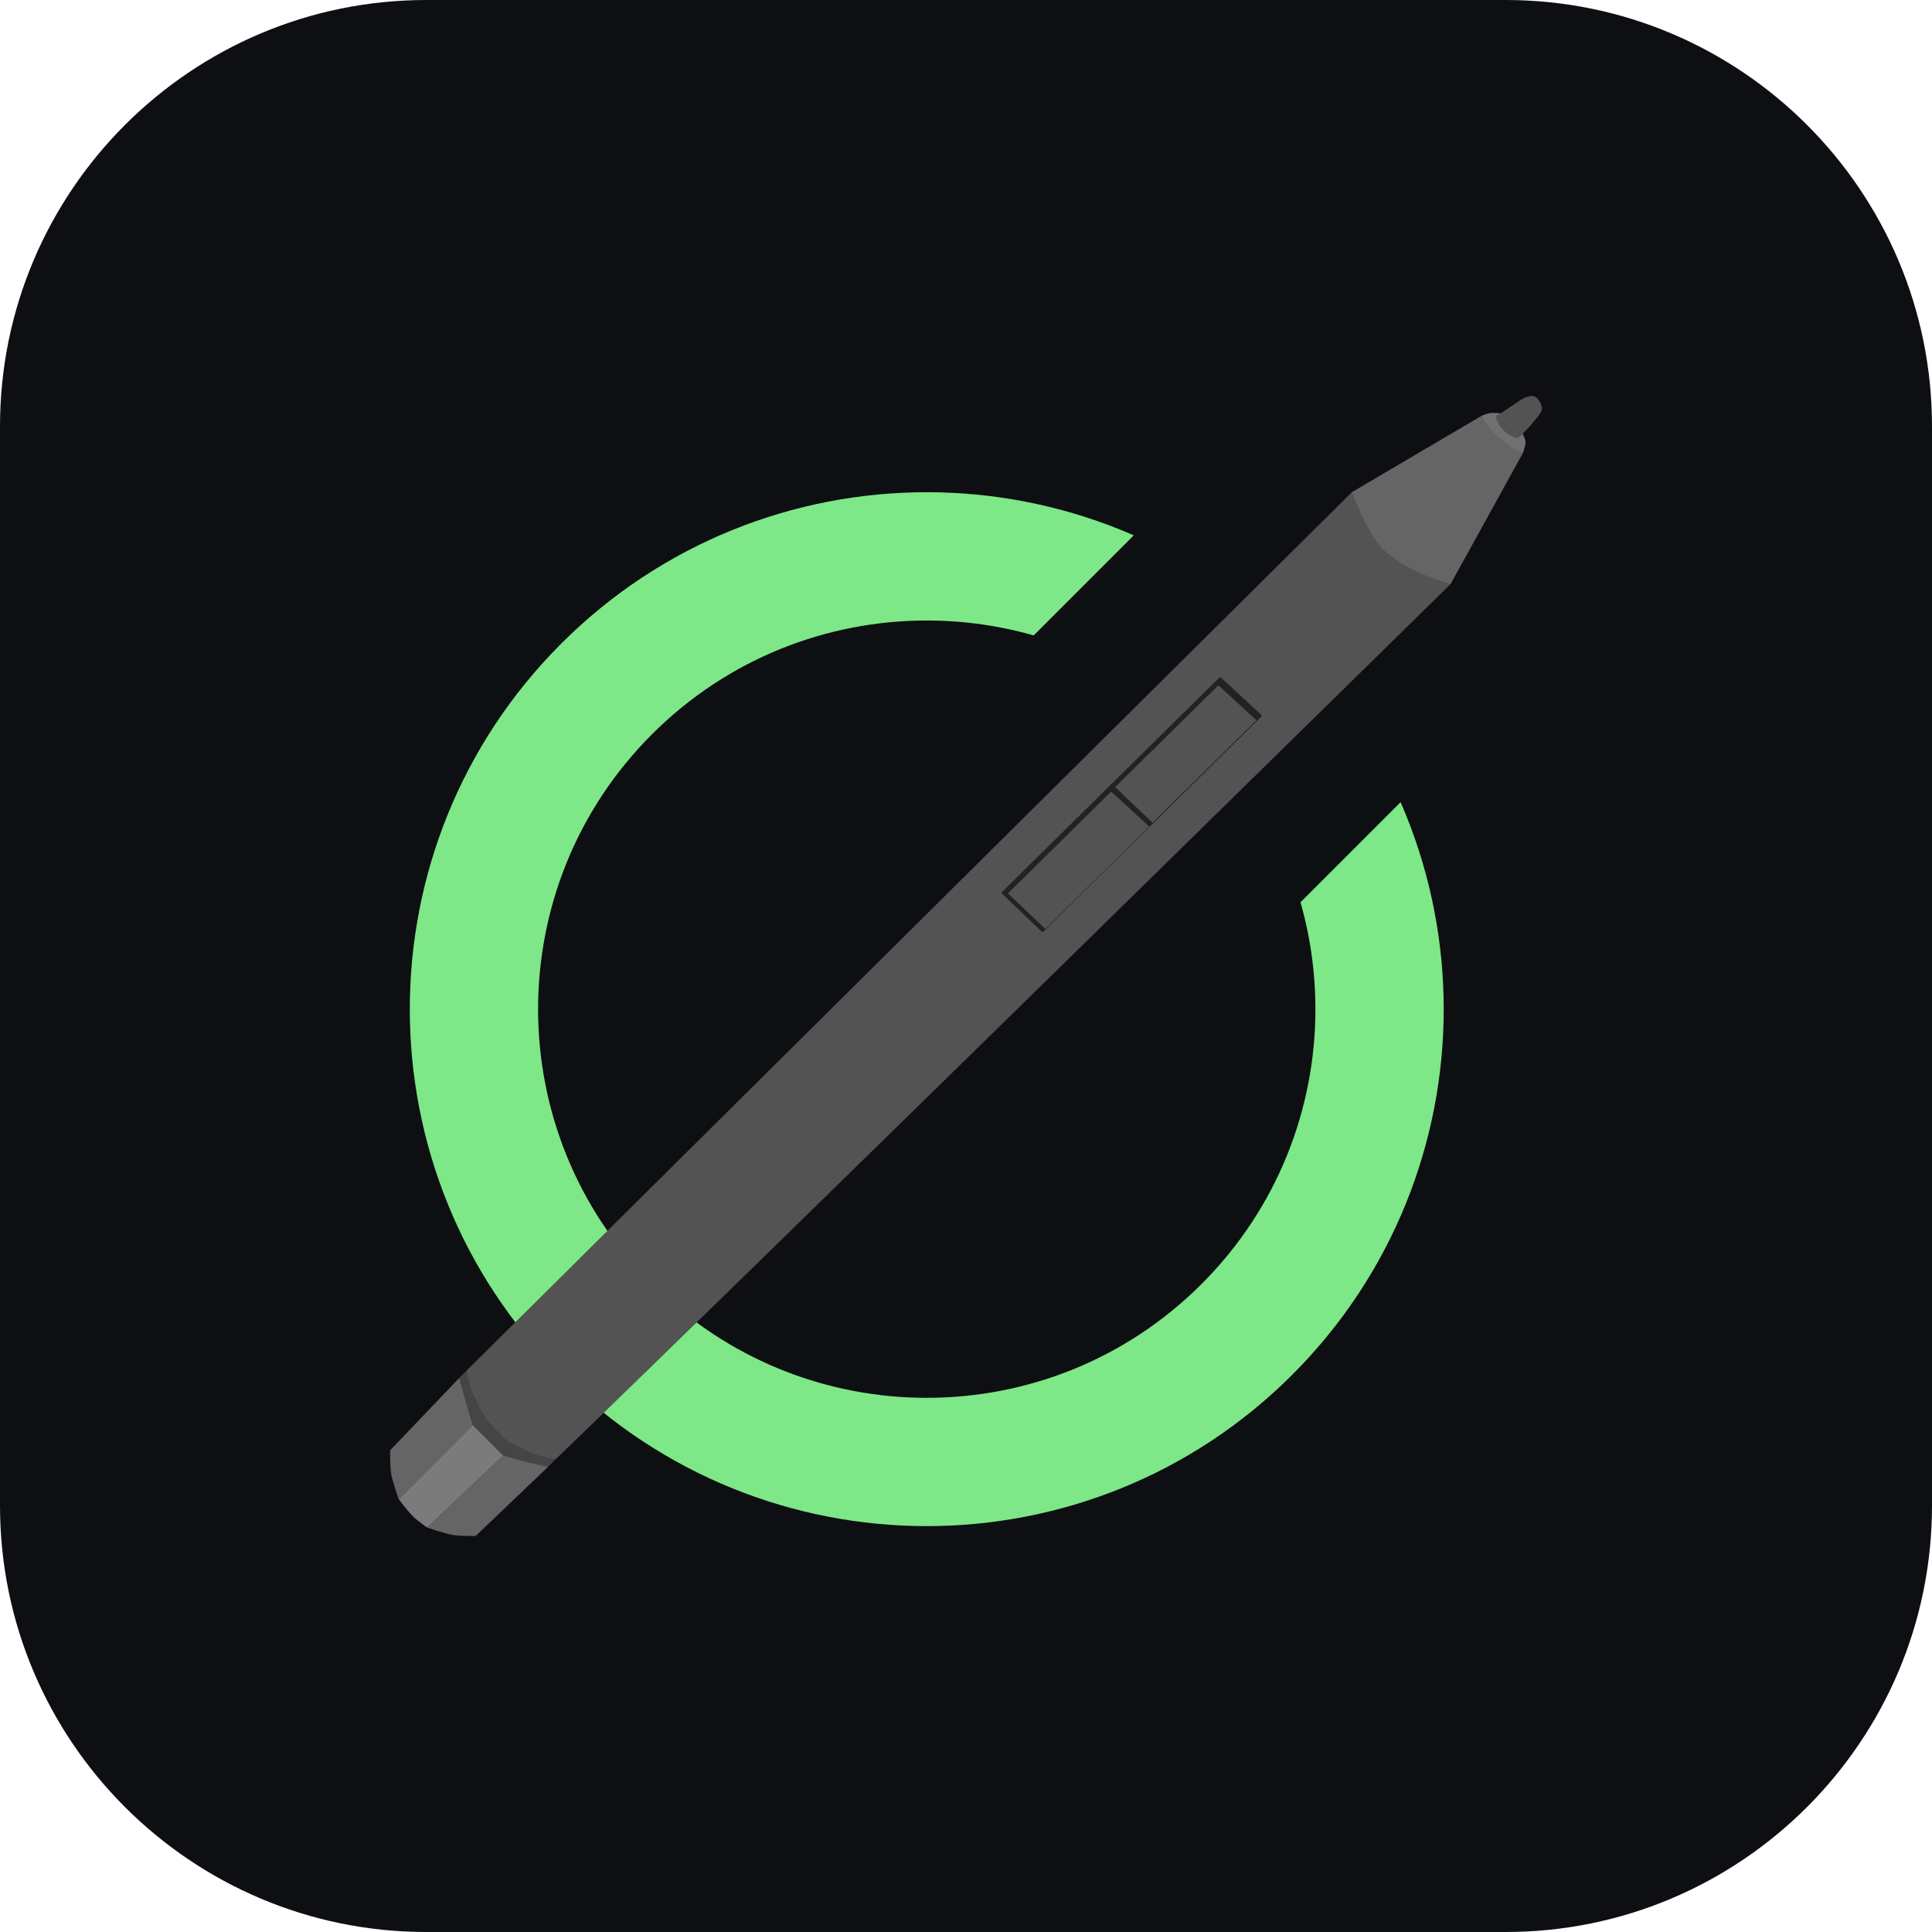
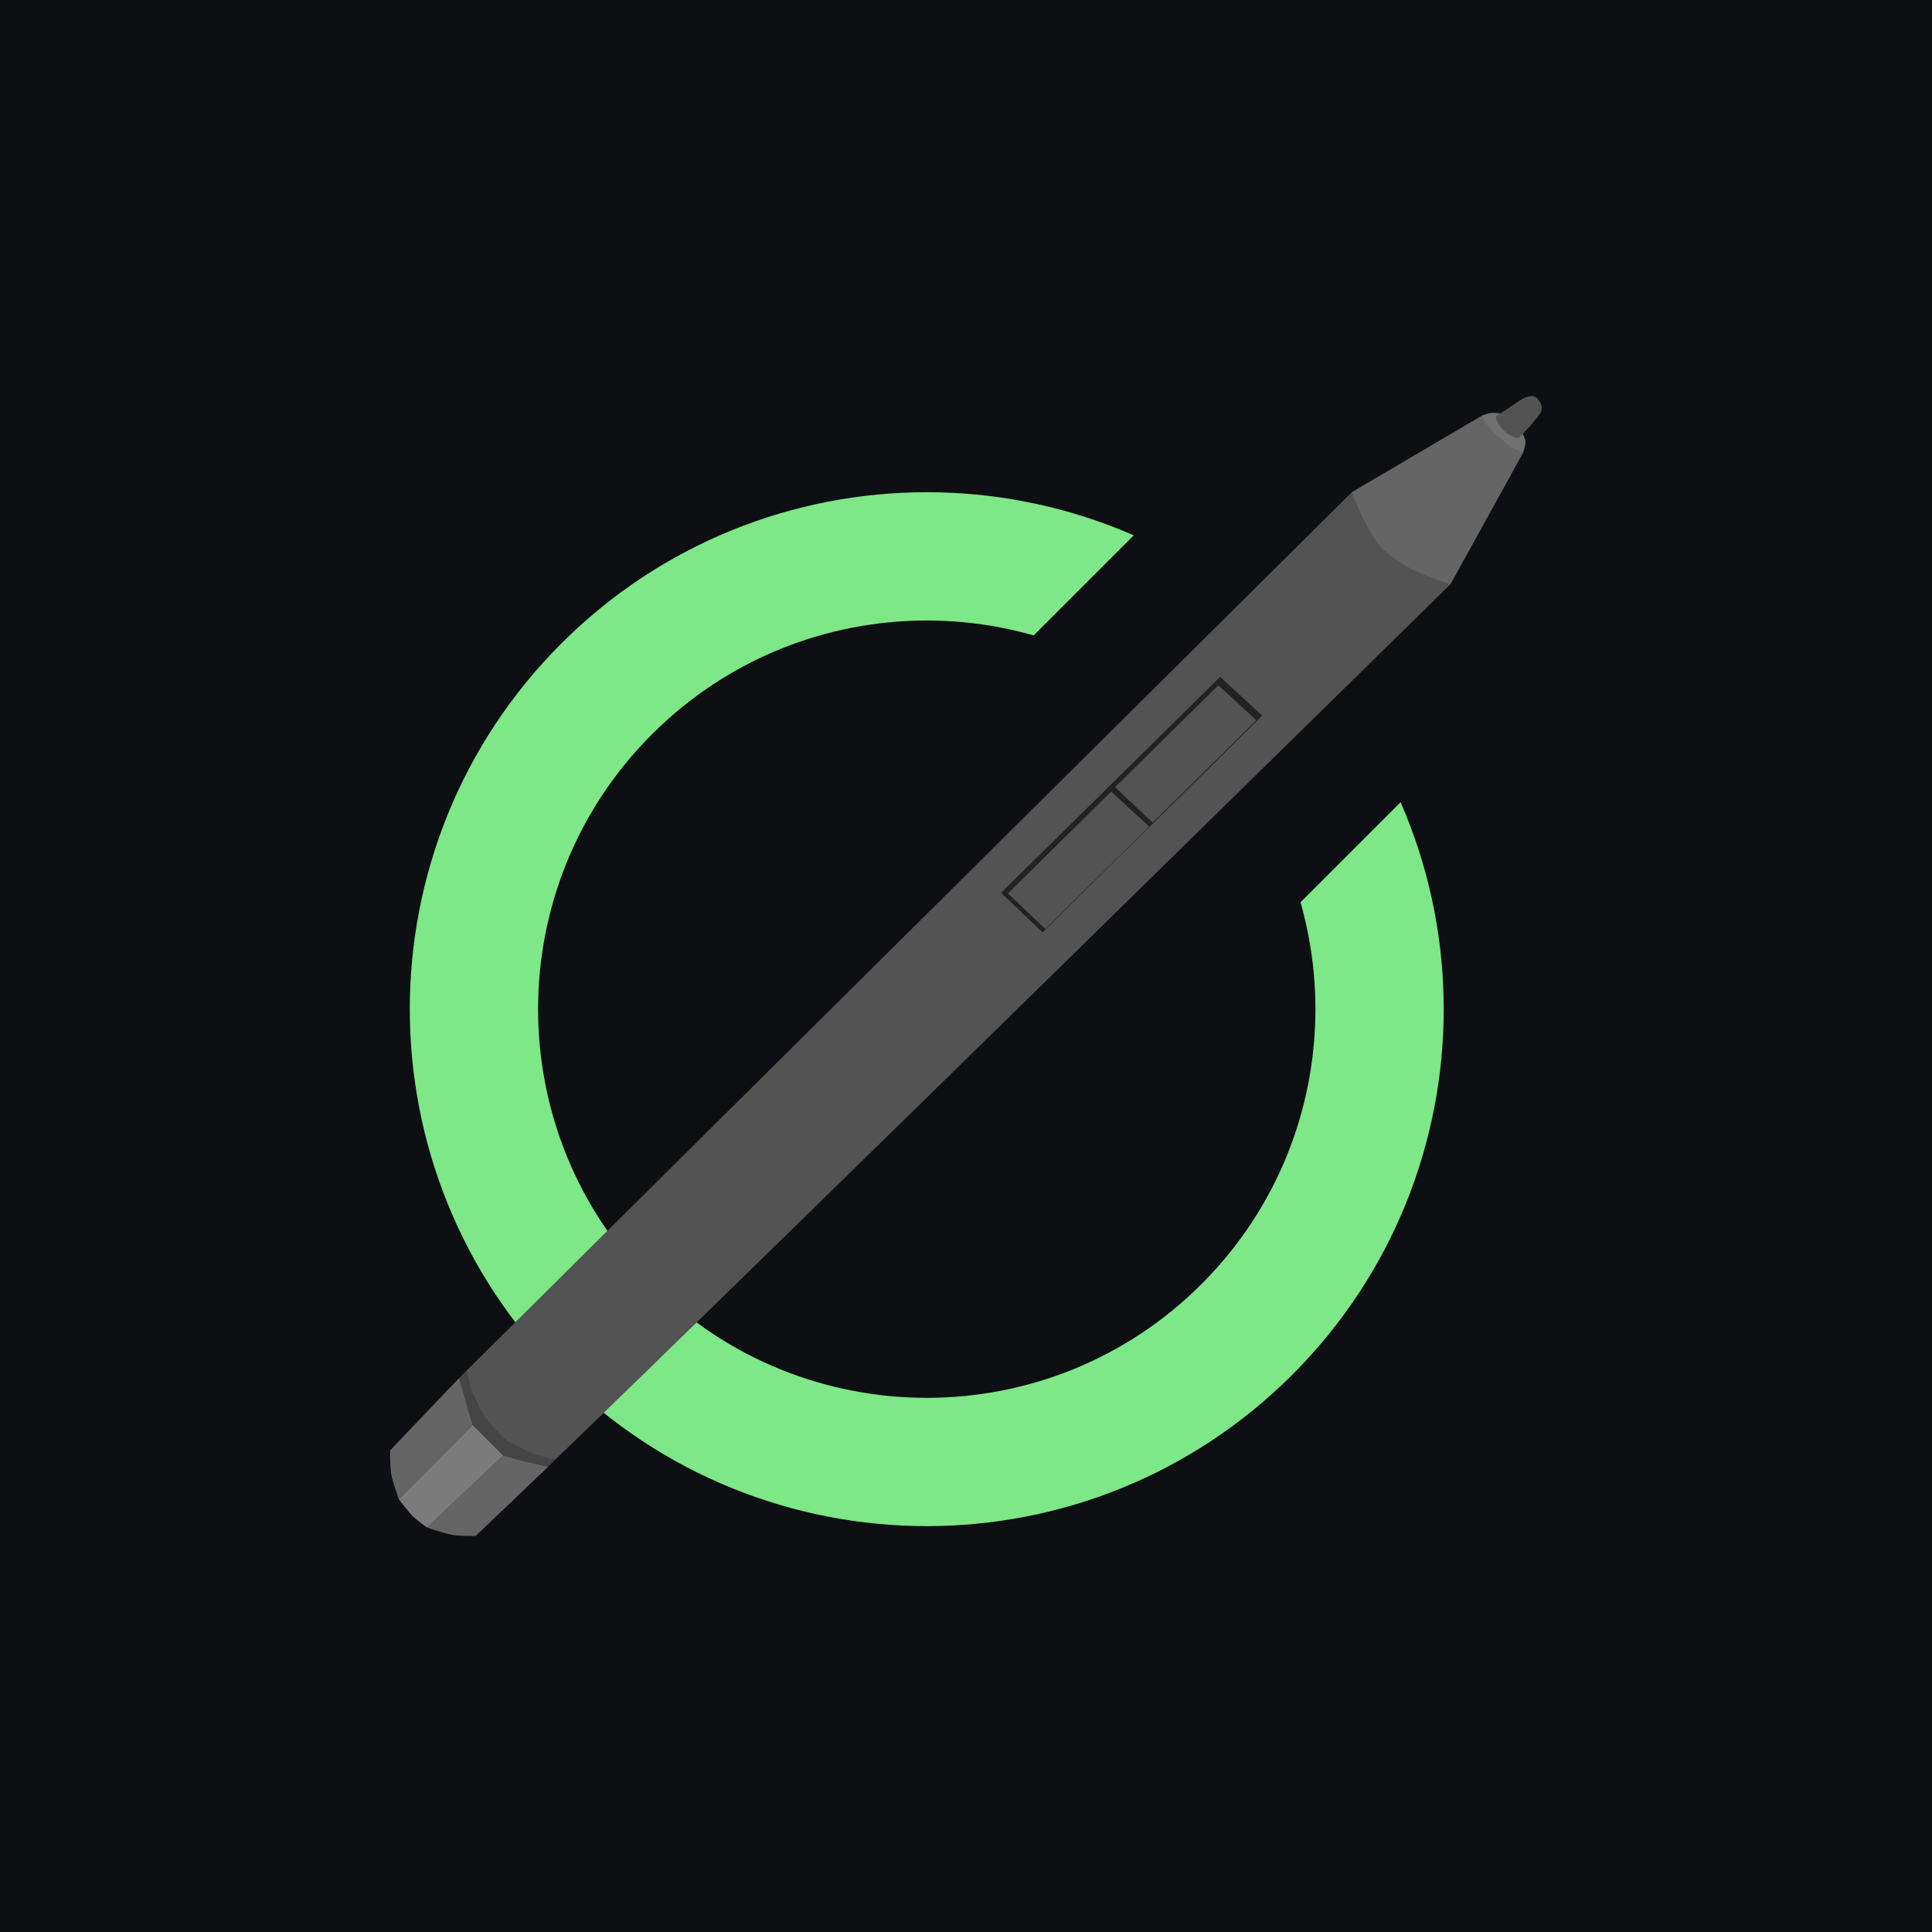
<svg xmlns="http://www.w3.org/2000/svg" width="100%" height="100%" viewBox="0 0 512 512" version="1.1" xml:space="preserve" style="fill-rule:evenodd;clip-rule:evenodd;">
-   <path d="M512,113L512,399C512,461.366 461.366,512 399,512L113,512C50.634,512 0,461.366 0,399L0,113C0,50.634 50.634,0 113,0L399,0C461.366,0 512,50.634 512,113Z" style="fill:rgb(13,15,18);" />
+   <rect x="0" y="0" width="512" height="512" style="fill:rgb(13,15,18);" />
  <g id="icon" transform="matrix(0.707107,0.707107,-0.707107,0.707107,245.6,-94.5988)">
    <circle cx="256" cy="256" r="120" style="fill:none;stroke:#7ee787;stroke-width:34px;" />
    <g transform="matrix(-9.38587e-17,-1,1,-9.38587e-17,77.1,491.509)">
      <rect x="312.9" y="128.9" width="70" height="100" style="fill:rgb(13,15,18);" />
    </g>
    <g id="Pen" transform="matrix(1,0,0,1,-5.65156,-5.256)">
      <g id="Bottom" transform="matrix(0.713452,-0.785704,0.785704,0.713452,-135.945,188.25)">
        <path d="M100.992,433.175L89.954,429.807L70.044,446.865C70.044,446.865 74.312,448.581 76.184,449.007C77.95,449.408 82.079,449.566 82.079,449.566L100.992,433.175Z" style="fill:rgb(101,101,101);" />
        <g transform="matrix(0.0961669,-0.995365,-0.995365,-0.0961669,501.351,552.123)">
          <path d="M100.992,433.175L89.446,429.248L70.015,446.832C70.015,446.832 74.312,448.581 76.184,449.007C77.95,449.408 82.079,449.566 82.079,449.566L100.992,433.175Z" style="fill:rgb(101,101,101);" />
        </g>
        <path d="M82.695,421.813L89.954,429.807L70.057,446.873C70.057,446.873 67.651,445.002 66.628,443.873C65.498,442.625 63.322,439.461 63.322,439.461L82.695,421.813Z" style="fill:rgb(123,123,123);" />
      </g>
      <g transform="matrix(0.694571,-0.719424,0.719424,0.694571,-108.524,250.834)">
        <path d="M390.405,163.345L364.681,138.523L125.951,367.226C125.951,367.226 125.853,370.569 127.288,373.09C128.847,375.828 129.746,378.769 130.553,380.034C131.212,381.068 132.134,382.189 133.059,383.015C134.068,383.916 135.259,385.217 136.452,386.145C137.598,387.035 140.164,388.382 141.755,389.233C142.74,389.759 144.529,390.262 145.33,390.488C146.025,390.685 146.892,390.936 147.399,390.968C147.839,390.996 148.873,391.38 149.207,391.069C198.82,345.011 390.405,163.345 390.405,163.345Z" style="fill:rgb(83,83,83);" />
      </g>
      <g transform="matrix(0.713452,-0.785704,0.785704,0.713452,-134.241,188.25)">
        <path d="M88.874,428.618L81.615,420.624C81.615,420.624 80.483,416.52 80.121,414.637C79.778,412.85 78.815,408.753 78.815,408.753L80.793,406.957C80.793,406.957 80.915,407.892 80.97,408.354C81.031,408.868 81.593,411.648 81.846,412.414C82.17,413.395 82.784,414.811 83.308,415.93C83.818,417.022 84.355,418.104 84.986,419.131C85.624,420.167 86.809,421.532 87.619,422.464L90.062,425.155L88.874,428.618ZM88.874,428.618L90.062,425.155C90.062,425.155 92.779,426.576 93.2,426.824C94.264,427.453 95.614,428.201 96.56,428.618C97.298,428.943 100.011,429.769 100.517,429.88C100.971,429.979 101.89,430.191 101.89,430.191L99.912,431.986C99.912,431.986 96.35,431.1 94.605,430.587C92.765,430.046 88.874,428.618 88.874,428.618Z" style="fill:rgb(69,69,69);" />
      </g>
      <g id="Tip" transform="matrix(0.683491,-0.729959,0.729959,0.683491,-105.85,269.332)">
        <path d="M374.169,129.513C374.169,129.513 378.316,141.708 382.463,145.43C384.684,147.423 387.14,149.254 390.027,150.754C394.667,153.164 399.517,154.718 399.517,154.718L419.881,120.541C419.881,120.541 418.668,120.068 417.241,119.132C416.238,118.474 414.763,117.437 413.897,116.522C412.838,115.404 411.985,114.355 411.09,113.18C409.987,111.732 409.317,110.351 409.317,110.351" style="fill:rgb(101,101,101);" />
        <path d="M414.718,110.031C414.341,109.882 412.35,109.683 411.634,109.741C410.88,109.801 409.317,110.351 409.317,110.351C409.317,110.351 409.538,111.162 410.154,112.155C410.951,113.441 412.328,115.064 413.245,115.963C414.071,116.772 415.505,118.123 416.884,119.046C418.429,120.081 419.881,120.545 419.881,120.545C419.881,120.545 420.607,118.604 420.607,117.756C420.607,116.876 419.881,115.365 419.881,115.365C419.881,115.365 418.818,113.298 417.626,112.155C416.749,111.313 415.387,110.293 414.718,110.031Z" style="fill:rgb(113,113,113);" />
        <path d="M412.999,110.761C412.958,111.195 413.262,112.023 413.592,112.63C413.984,113.352 414.654,114.317 415.351,114.92C416.021,115.5 417.062,116.181 417.665,116.398C418.075,116.546 418.603,116.616 418.972,116.398C419.341,116.181 419.63,115.823 420.016,115.459C420.47,115.029 421.183,114.277 421.697,113.822C422.18,113.396 422.568,112.821 422.966,112.367C423.338,111.942 423.763,111.552 424.086,111.097C424.41,110.644 424.848,110.223 425.045,109.759C425.189,109.422 425.208,109.164 425.246,108.873C425.294,108.498 425.122,108.101 425.045,107.866C424.909,107.449 424.728,107.194 424.565,106.939C424.405,106.687 424.286,106.535 424.086,106.276C423.909,106.045 423.639,105.913 423.46,105.781C423.289,105.655 423.076,105.631 422.903,105.62C422.69,105.606 422.544,105.592 422.111,105.654C421.369,105.759 420.93,105.897 420.368,106.182C419.249,106.75 416.61,108.521 415.504,109.187C414.925,109.535 414.171,109.95 413.733,110.175C413.445,110.322 413.029,110.45 412.999,110.761Z" style="fill:rgb(83,83,83);" />
      </g>
      <g id="Buttons" transform="matrix(0.71194,-0.70224,0.70224,0.71194,-110.889,230.478)">
        <g transform="matrix(1,0,0,1,-28.9581,29.2627)">
          <path d="M349.712,165.654L360.928,175.883L303.109,233.701L292.075,223.291L349.712,165.654Z" style="fill:rgb(34,34,34);" />
        </g>
        <path d="M320.301,197.171L330.451,206.36L303.109,233.701L293.128,224.344L320.301,197.171Z" style="fill:rgb(83,83,83);" />
        <g transform="matrix(1,0,0,1,-28.2167,28.3625)">
          <path d="M320.301,197.171L330.451,206.36L303.109,233.701L293.128,224.344L320.301,197.171Z" style="fill:rgb(83,83,83);" />
        </g>
      </g>
    </g>
  </g>
</svg>
